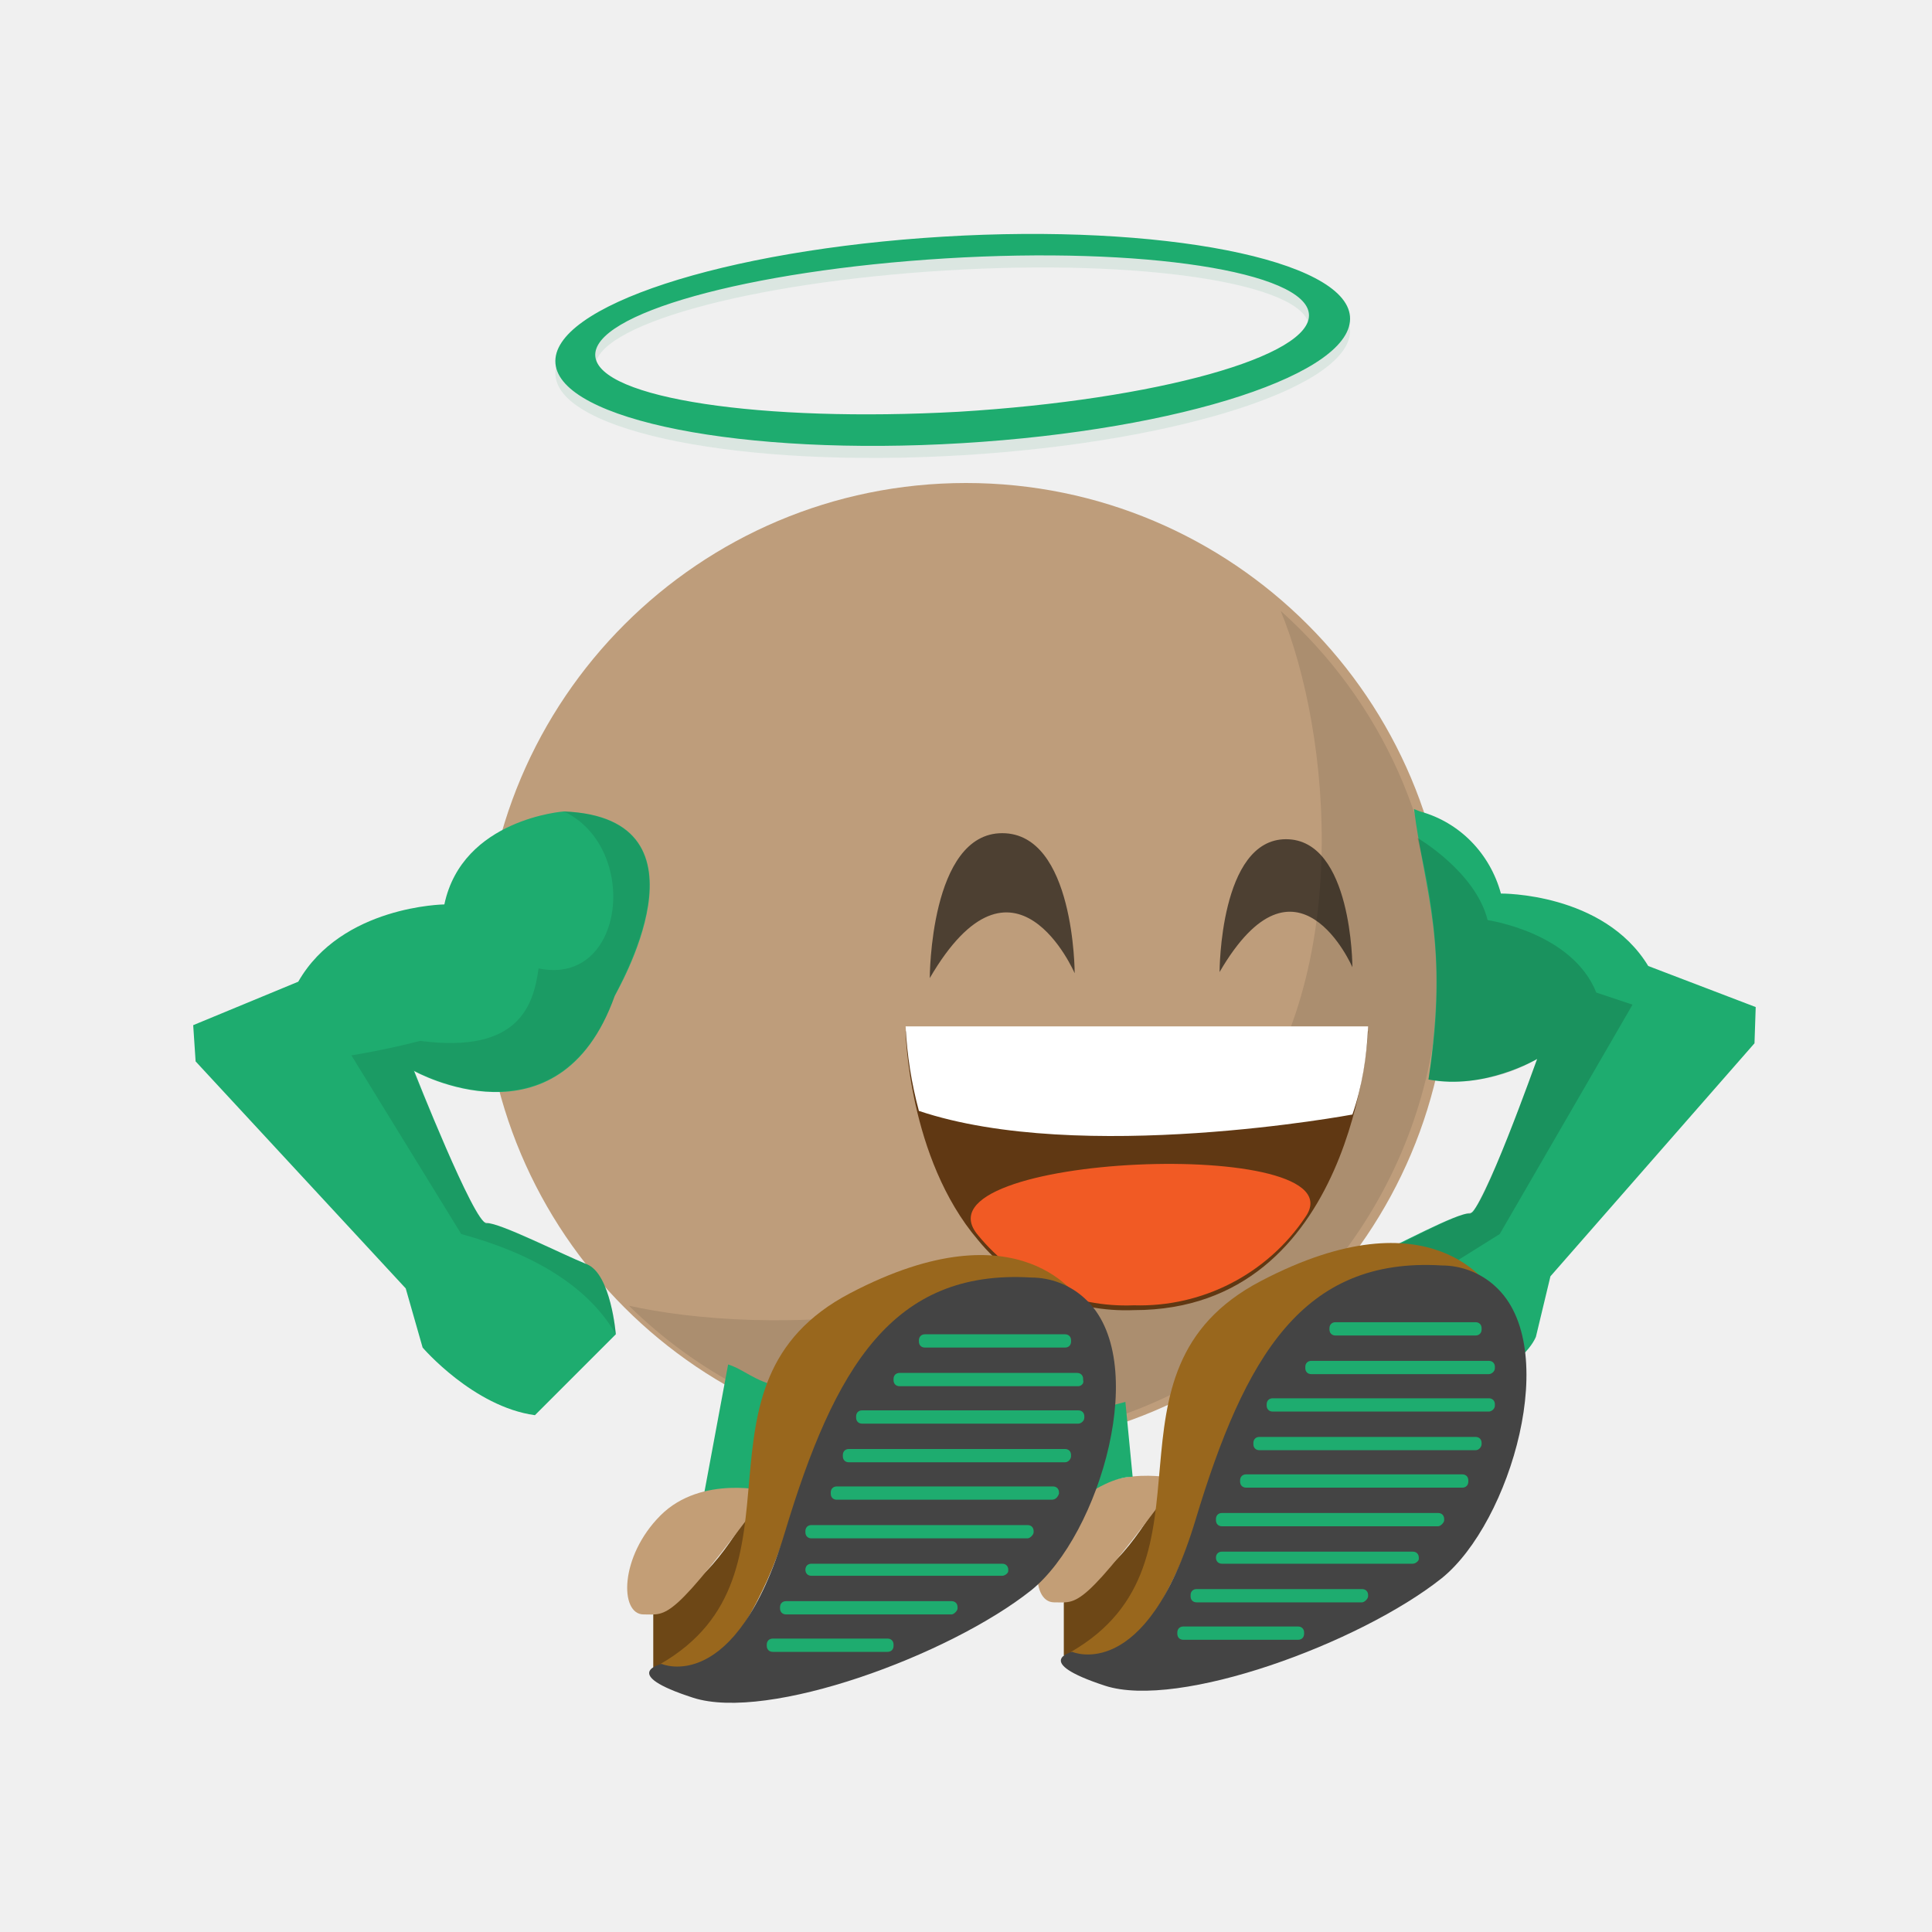
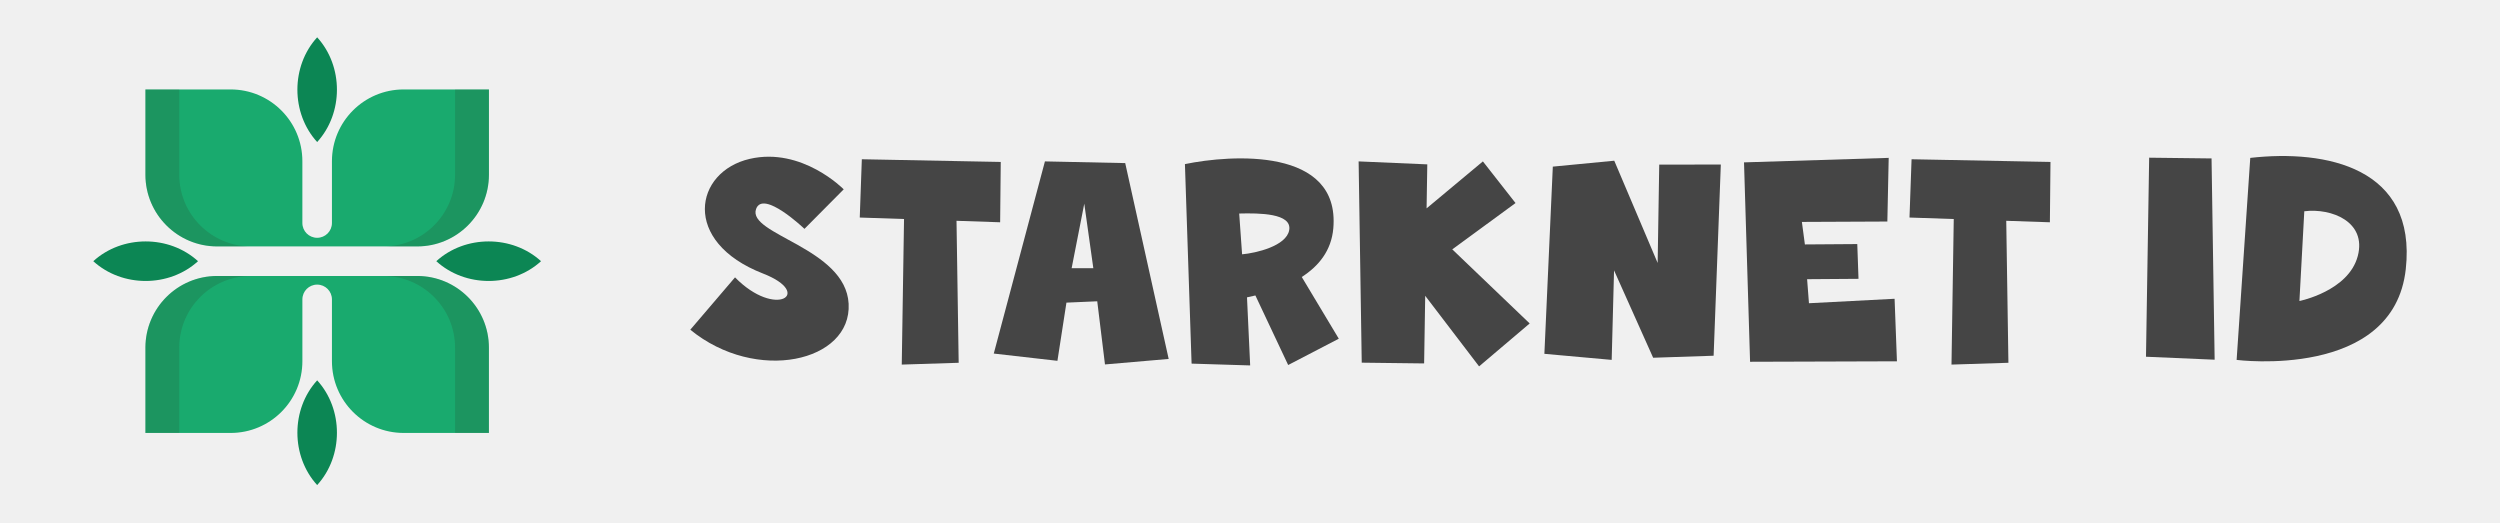
- <svg xmlns="http://www.w3.org/2000/svg" width="160" height="160" viewBox="0 0 160 160">
-   <g id="Group">
-     <g id="g1">
-       <path id="path1" fill="#be9d7b" stroke="none" d="M 120 80 C 120 102.091 102.091 120 80 120 C 57.909 120 40 102.091 40 80 C 40 57.909 57.909 40 80 40 C 102.091 40 120 57.909 120 80 Z" />
-       <g id="g2" opacity="0.1">
-         <path id="path2" fill="#010101" stroke="none" d="M 119.21 80 C 119.209 95.9 109.665 110.246 95 116.391 C 80.336 122.536 63.416 119.279 52.08 108.13 C 62.44 110.46 88.08 111.13 101.9 93.85 C 112.29 81.38 110.21 60.62 106.06 50.59 C 114.439 58.068 119.224 68.769 119.21 80 Z" />
-       </g>
-       <path id="path3" fill="#1a925e" stroke="none" opacity="0.1" d="M 78.1 20.6 C 59.9 21.7 45.6 26.4 46 31.1 C 46.4 35.8 61.5 38.8 79.7 37.7 C 97.9 36.6 112.2 31.9 111.8 27.2 C 111.4 22.5 96.2 19.5 78.1 20.6 Z M 79.4 35.1 C 63.1 36 49.6 34 49.3 30.5 C 49 27 61.9 23.4 78.3 22.4 C 94.7 21.4 108.1 23.5 108.4 27 C 108.7 30.5 95.8 34.1 79.4 35.1 Z" />
-       <path id="path4" fill="#1eac6f" stroke="none" d="M 78.1 19.6 C 59.9 20.7 45.6 25.4 46 30.1 C 46.4 34.8 61.5 37.8 79.7 36.7 C 97.9 35.6 112.2 30.9 111.8 26.2 C 111.4 21.5 96.2 18.5 78.1 19.6 Z M 79.4 34.1 C 63.1 35 49.6 33 49.3 29.5 C 49 26 61.9 22.4 78.3 21.4 C 94.7 20.4 108.1 22.5 108.4 26 C 108.7 29.5 95.8 33.1 79.4 34.1 Z" />
-       <path id="path5" fill="#1eac6f" stroke="none" d="M 46.7 67.2 C 46.7 67.2 38.3 67.8 36.8 74.9 C 36.8 74.9 28.3 75 24.7 81.3 L 16 84.9 L 16.2 87.9 L 33.6 106.7 L 35 111.6 C 35 111.6 39.2 116.5 44.3 117.2 L 51 110.5 C 51 110.5 50.6 105.5 48.6 104.7 C 46.6 103.9 41.3 101.2 40.3 101.3 C 39.3 101.4 34.3 88.7 34.3 88.7 C 34.3 88.7 46.3 95.4 50.9 82.5 C 50.9 82.4 59.7 67.7 46.7 67.2 Z M 117.1 67 L 117.6 67.2 C 120.9 68.1 123.4 70.7 124.3 74 C 124.3 74 132.8 73.9 136.5 80 L 145.4 83.4 L 145.3 86.4 L 128.4 105.7 L 127.2 110.7 C 127.2 110.7 126.1 113.7 121 114.4 L 111.2 110 C 111.2 110 111.4 105 113.5 104.1 C 115.6 103.2 120.7 100.4 121.7 100.5 C 122.7 100.6 127.3 87.7 127.3 87.7 C 127.3 87.7 122.9 90.3 118.3 89.4 C 120 78 118 74 117.1 67 Z" />
-       <g id="g3">
-         <path id="path6" fill="#010101" stroke="none" opacity="0.1" d="M 46.7 67.2 C 53 70.2 51.8 81.7 44.6 80.2 C 44.2 83.1 43.1 87.3 34.8 86.2 C 31.7 87 29.1 87.4 29.1 87.4 L 38.2 102.2 C 44.1 103.8 48.7 106.5 51 110.5 C 51 110.5 50.6 105.5 48.6 104.7 C 46.6 103.9 41.1 101.2 40.1 101.2 C 39.1 100.8 34.2 88.6 34.2 88.6 C 34.2 88.6 46.2 95.4 50.9 82.5 C 50.8 82.3 59.7 67.8 46.7 67.2 Z" />
-         <path id="path7" fill="#010101" stroke="none" opacity="0.15" d="M 117.4 69.4 C 117.4 69.4 122.2 72.2 123.2 76.2 C 123.2 76.2 130.2 77.2 132.2 82.2 L 135.2 83.2 L 124.2 102.2 L 116.2 107.2 C 114.93 108.228 113.905 109.526 113.2 111 L 111.2 110 C 111.2 110 111.3 104.2 114.4 103.8 C 117 102.5 120.9 100.4 122 100.4 C 124.2 96.4 125.7 92 127.3 87.7 C 124.584 89.282 121.406 89.883 118.3 89.4 C 119.5 82.3 119.1 76.3 117.4 69.4 Z" />
-       </g>
-       <path id="path8" fill="#010101" stroke="none" opacity="0.6" d="M 77 81 C 77 81 77 69 83 69 C 89 69 89 80.6 89 80.6 C 89 80.6 84 69 77 81 Z M 101 80.5 C 101 80.5 101 69.5 106.5 69.5 C 112 69.5 112 80.1 112 80.1 C 112 80.1 107.4 69.5 101 80.5 Z" />
-       <path id="path9" fill="#603813" stroke="none" d="M 75 85.4 L 113.3 85.4 C 113.3 85.4 112.2 108.5 93.9 108.5 C 88.9 108.7 84.2 106.6 81 102.7 C 75.2 95.9 75 85.4 75 85.4 Z" />
-       <path id="path10" fill="#f15a24" stroke="none" d="M 108.1 100.8 C 104.938 105.514 99.574 108.271 93.9 108.1 C 88.9 108.3 84.2 106.2 81 102.3 C 75.2 95.5 112.9 94 108.1 100.8 Z" />
-       <path id="path11" fill="#ffffff" stroke="none" d="M 75 85 L 113.3 85 C 113.2 87.5 112.8 90 112 92.3 C 112 92.3 89.5 96.5 76.1 92 C 75.483 89.713 75.114 87.366 75 85 Z" />
-       <path id="path12" fill="#6d4716" stroke="none" d="M 97 122.5 C 97 122.5 94.2 128 91.5 130 C 90.3 130.8 89.2 131.8 88.1 132.7 L 88.1 137.1 C 88.1 137.5 98.3 134.1 97 122.5 Z" />
-       <path id="path13" fill="#c39e76" stroke="none" d="M 97.6 122.5 C 97.6 122.5 92.2 121.1 88.7 124.5 C 85.2 127.9 85.3 132.7 87.3 132.7 C 89.3 132.7 89.5 133.4 97.6 122.5 Z" />
-       <path id="path14" fill="#99671d" stroke="none" d="M 123.5 106.8 C 123.5 106.8 118.7 98.6 104.4 106.1 C 90.1 113.6 101.7 129.3 88.7 136.8 C 88.7 136.8 92.1 141.1 97.1 130.9 C 101.8 121.6 101.7 106.2 123.5 106.8 Z" />
-       <path id="path15" fill="#444444" stroke="none" d="M 88.8 136.8 C 88.8 136.8 94.9 139.5 99 125.9 C 103.1 112.3 107.9 104.1 119.4 104.8 C 121 104.8 122.6 105.4 123.8 106.5 C 129.4 111.5 125.1 126.1 119.4 130.7 C 112.6 136.1 97.6 141.6 91.5 139.6 C 85.4 137.6 88.8 136.8 88.8 136.8 Z" />
-       <path id="path16" fill="#1eac6f" stroke="none" d="M 87.8 117.2 L 88.8 124.6 C 90.7 123.2 92.4 122.3 93.8 122.3 L 93.2 116.1 C 91.4 116.6 89.6 116.9 87.8 117.2 Z" />
-       <path id="path17" fill="#1eac6f" stroke="none" d="M 122.2 110.6 L 110.6 110.6 C 110.3 110.6 110.1 110.4 110.1 110.1 L 110.1 110 C 110.1 109.7 110.3 109.5 110.6 109.5 L 122.2 109.5 C 122.5 109.5 122.7 109.7 122.7 110 L 122.7 110.1 C 122.7 110.4 122.5 110.6 122.2 110.6 Z M 123.3 113.8 L 108.6 113.8 C 108.3 113.8 108.1 113.6 108.1 113.3 L 108.1 113.2 C 108.1 112.9 108.3 112.7 108.6 112.7 L 123.3 112.7 C 123.6 112.7 123.8 112.9 123.8 113.2 L 123.8 113.3 C 123.8 113.6 123.5 113.8 123.3 113.8 Z M 123.3 116.9 L 105.4 116.9 C 105.1 116.9 104.9 116.7 104.9 116.4 L 104.9 116.3 C 104.9 116 105.1 115.8 105.4 115.8 L 123.3 115.8 C 123.6 115.8 123.8 116 123.8 116.3 L 123.8 116.4 C 123.8 116.7 123.5 116.9 123.3 116.9 Z M 122.2 120.1 L 104.3 120.1 C 104 120.1 103.8 119.9 103.8 119.6 L 103.8 119.5 C 103.8 119.2 104 119 104.3 119 L 122.2 119 C 122.5 119 122.7 119.2 122.7 119.5 L 122.7 119.6 C 122.7 119.8 122.5 120.1 122.2 120.1 Z M 121.1 123.2 L 103.2 123.2 C 102.9 123.2 102.7 123 102.7 122.7 L 102.7 122.6 C 102.7 122.3 102.9 122.1 103.2 122.1 L 121.1 122.1 C 121.4 122.1 121.6 122.3 121.6 122.6 L 121.6 122.7 C 121.6 123 121.4 123.2 121.1 123.2 Z M 119.1 126.4 L 101.2 126.4 C 100.9 126.4 100.7 126.2 100.7 125.9 L 100.7 125.8 C 100.7 125.5 100.9 125.3 101.2 125.3 L 119.1 125.3 C 119.4 125.3 119.6 125.5 119.6 125.8 L 119.6 125.9 C 119.6 126.1 119.3 126.4 119.1 126.4 Z M 117 129.5 L 101.2 129.5 C 100.9 129.5 100.7 129.3 100.7 129 C 100.7 128.7 100.9 128.5 101.2 128.5 L 117 128.5 C 117.3 128.5 117.5 128.7 117.5 129 L 117.5 129.1 C 117.5 129.3 117.2 129.5 117 129.5 Z M 112.8 132.7 L 99.1 132.7 C 98.8 132.7 98.6 132.5 98.6 132.2 L 98.6 132.1 C 98.6 131.8 98.8 131.6 99.1 131.6 L 112.8 131.6 C 113.1 131.6 113.3 131.8 113.3 132.1 L 113.3 132.2 C 113.3 132.4 113 132.7 112.8 132.7 Z M 107.5 135.8 L 98 135.8 C 97.7 135.8 97.5 135.6 97.5 135.3 L 97.5 135.2 C 97.5 134.9 97.7 134.7 98 134.7 L 107.5 134.7 C 107.8 134.7 108 134.9 108 135.2 L 108 135.3 C 108 135.6 107.8 135.8 107.5 135.8 Z" />
-       <path id="path18" fill="#6d4716" stroke="none" d="M 63 123.5 C 63 123.5 60.2 129 57.5 131 C 56.3 131.8 55.2 132.8 54.1 133.7 L 54.1 138.1 C 54.1 138.5 64.3 135.1 63 123.5 Z" />
-       <path id="path19" fill="#1eac6f" stroke="none" d="M 60.3 113 L 58.2 124.3 C 60.1 122.9 60.9 124 62.3 124 L 64.5 114.8 C 62.5 114.4 61.6 113.4 60.3 113 Z" />
-       <path id="path20" fill="#c39e76" stroke="none" d="M 63.6 123.5 C 63.6 123.5 58.1 122.1 54.7 125.5 C 51.3 128.9 51.3 133.7 53.3 133.7 C 55.3 133.7 55.5 134.4 63.6 123.5 Z" />
-       <path id="path21" fill="#99671d" stroke="none" d="M 89.5 107.8 C 89.5 107.8 84.7 99.6 70.4 107.1 C 56.1 114.6 67.7 130.3 54.7 137.8 C 54.7 137.8 58.3 141.8 63.1 131.8 C 67.7 122.5 67.7 107.2 89.5 107.8 Z" />
-       <path id="path22" fill="#444444" stroke="none" d="M 54.8 137.8 C 54.8 137.8 60.9 140.5 65 126.9 C 69.1 113.3 73.9 105.1 85.4 105.8 C 87 105.8 88.6 106.4 89.8 107.5 C 95.4 112.5 91.1 127.1 85.4 131.7 C 78.6 137.1 63.6 142.6 57.4 140.6 C 51.2 138.6 54.8 137.8 54.8 137.8 Z" />
-       <path id="path23" fill="#1eac6f" stroke="none" d="M 88.2 111.6 L 76.6 111.6 C 76.3 111.6 76.1 111.4 76.1 111.1 L 76.1 111 C 76.1 110.7 76.3 110.5 76.6 110.5 L 88.2 110.5 C 88.5 110.5 88.7 110.7 88.7 111 L 88.7 111.1 C 88.7 111.4 88.5 111.6 88.2 111.6 Z M 89.3 114.8 L 74.5 114.8 C 74.2 114.8 74 114.6 74 114.3 L 74 114.2 C 74 113.9 74.2 113.7 74.5 113.7 L 89.2 113.7 C 89.5 113.7 89.7 113.9 89.7 114.2 L 89.7 114.3 C 89.8 114.6 89.5 114.8 89.3 114.8 Z M 89.3 117.9 L 71.4 117.9 C 71.1 117.9 70.9 117.7 70.9 117.4 L 70.9 117.3 C 70.9 117 71.1 116.8 71.4 116.8 L 89.3 116.8 C 89.6 116.8 89.8 117 89.8 117.3 L 89.8 117.4 C 89.8 117.7 89.5 117.9 89.3 117.9 Z M 88.2 121.1 L 70.3 121.1 C 70 121.1 69.8 120.9 69.8 120.6 L 69.8 120.5 C 69.8 120.2 70 120 70.3 120 L 88.2 120 C 88.5 120 88.7 120.2 88.7 120.5 L 88.7 120.6 C 88.7 120.8 88.5 121.1 88.2 121.1 Z M 87.1 124.2 L 69.3 124.2 C 69 124.2 68.8 124 68.8 123.7 L 68.8 123.6 C 68.8 123.3 69 123.1 69.3 123.1 L 87.2 123.1 C 87.5 123.1 87.7 123.3 87.7 123.6 L 87.7 123.7 C 87.6 124 87.4 124.2 87.1 124.2 Z M 85.1 127.4 L 67.2 127.4 C 66.9 127.4 66.7 127.2 66.7 126.9 L 66.7 126.8 C 66.7 126.5 66.9 126.3 67.2 126.3 L 85.1 126.3 C 85.4 126.3 85.6 126.5 85.6 126.8 L 85.6 126.9 C 85.6 127.1 85.3 127.4 85.1 127.4 Z M 83 130.5 L 67.2 130.5 C 66.9 130.5 66.7 130.3 66.7 130 C 66.7 129.7 66.9 129.5 67.2 129.5 L 83 129.5 C 83.3 129.5 83.5 129.7 83.5 130 L 83.5 130.1 C 83.5 130.3 83.2 130.5 83 130.5 Z M 78.8 133.7 L 65.1 133.7 C 64.8 133.7 64.6 133.5 64.6 133.2 L 64.6 133.1 C 64.6 132.8 64.8 132.6 65.1 132.6 L 78.8 132.6 C 79.1 132.6 79.3 132.8 79.3 133.1 L 79.3 133.2 C 79.3 133.4 79 133.7 78.8 133.7 Z M 73.5 136.8 L 64 136.8 C 63.7 136.8 63.5 136.6 63.5 136.3 L 63.5 136.2 C 63.5 135.9 63.7 135.7 64 135.7 L 73.5 135.7 C 73.8 135.7 74 135.9 74 136.2 L 74 136.3 C 74 136.6 73.8 136.8 73.5 136.8 Z" />
-     </g>
-   </g>
+ <svg xmlns="http://www.w3.org/2000/svg" width="134" height="28" viewBox="0 0 134 28" fill="none">
+   <path d="M17 7.614C18.413 6.064 18.413 3.55 17 2C15.587 3.55 15.587 6.064 17 7.614Z" fill="#0C8654" />
+   <path d="M10.614 14C9.064 12.587 6.55 12.587 5 14C6.55 15.413 9.064 15.413 10.614 14Z" fill="#0C8654" />
+   <path d="M17 20.386C15.587 21.936 15.587 24.45 17 26C18.413 24.45 18.413 21.936 17 20.386Z" fill="#0C8654" />
+   <path d="M29 14C27.45 12.587 24.936 12.587 23.386 14C24.936 15.413 27.45 15.413 29 14Z" fill="#0C8654" />
+   <path d="M22.361 14.792H19.986H17.792H16.208H11.639C9.516 14.792 7.794 16.514 7.794 18.637V23.206H12.363C14.486 23.206 16.208 21.484 16.208 19.361V16.047C16.208 15.61 16.562 15.255 17 15.255C17.437 15.255 17.792 15.609 17.792 16.047V19.361C17.792 21.484 19.514 23.206 21.637 23.206H26.206V18.637C26.206 16.513 24.484 14.792 22.361 14.792Z" fill="#19AA6E" />
+   <path d="M21.637 4.794C19.513 4.794 17.792 6.516 17.792 8.64V11.954C17.792 12.391 17.437 12.746 17 12.746C16.562 12.746 16.207 12.391 16.207 11.954V8.64C16.207 6.516 14.486 4.794 12.362 4.794H7.794V9.363C7.794 11.487 9.516 13.208 11.64 13.208H14.014H16.209H17.793H19.987H22.362C24.485 13.208 26.207 11.487 26.207 9.363V4.794H21.637Z" fill="#19AA6E" />
+   <path opacity="0.2" d="M13.453 13.208H11.639C9.516 13.208 7.794 11.487 7.794 9.363V4.794H9.608V9.363C9.608 11.487 11.33 13.208 13.453 13.208Z" fill="#284028" />
+   <path opacity="0.2" d="M20.547 13.208H22.361C24.484 13.208 26.206 11.487 26.206 9.363V4.794H24.392V9.363C24.392 11.487 22.67 13.208 20.547 13.208Z" fill="#284028" />
+   <path opacity="0.2" d="M13.453 14.792H11.639C9.516 14.792 7.794 16.513 7.794 18.637V23.205H9.608V18.637C9.608 16.513 11.33 14.792 13.453 14.792Z" fill="#284028" />
+   <path opacity="0.2" d="M20.547 14.792H22.361C24.484 14.792 26.206 16.513 26.206 18.637V23.205H24.392V18.637C24.392 16.513 22.67 14.792 20.547 14.792Z" fill="#284028" />
+   <path d="M45.487 16.28C45.654 19.402 40.529 20.561 37 17.673L39.397 14.867C41.591 17.104 43.629 15.724 40.901 14.663C36.503 12.954 37.217 9.2 40.187 8.515C42.991 7.869 45.223 10.148 45.223 10.148L43.119 12.267C43.119 12.267 40.9 10.143 40.525 11.204C40.042 12.577 45.325 13.278 45.487 16.28Z" fill="#454545" />
+   <path d="M46.194 8.536L53.64 8.68L53.608 11.914L51.269 11.835L51.385 19.445L48.334 19.542L48.456 11.74L46.083 11.66L46.194 8.536Z" fill="#454545" />
+   <path d="M60.311 8.742L62.641 19.239L59.227 19.534L58.812 16.149L57.161 16.221L56.678 19.34L53.266 18.951L56.008 8.651L60.311 8.742ZM58.602 14.374L58.117 10.917L57.44 14.374H58.602Z" fill="#454545" />
+   <path d="M69.774 14.846L71.759 18.155L69.046 19.565L67.289 15.837C67.137 15.874 66.987 15.908 66.839 15.938L67.009 19.587L63.869 19.49L63.512 8.796C65.974 8.288 71.839 7.873 71.466 12.235C71.363 13.438 70.677 14.268 69.774 14.846ZM66.576 13.631C67.314 13.567 68.956 13.188 69.102 12.331C69.255 11.429 67.507 11.417 66.421 11.445L66.576 13.631Z" fill="#454545" />
+   <path d="M77.842 13.366L81.991 17.337L79.279 19.638L76.391 15.855L76.333 19.48L72.989 19.439L72.822 8.651L76.503 8.81L76.465 11.168L79.483 8.651L81.232 10.883L77.842 13.366Z" fill="#454545" />
+   <path d="M88.935 8.823L92.236 8.819L91.85 19.067L88.609 19.175L86.513 14.492L86.386 19.29L82.779 18.965L83.231 8.931L86.524 8.614L88.85 14.095L88.935 8.823Z" fill="#454545" />
+   <path d="M101.55 16.014L101.676 19.366L93.804 19.391L93.479 8.703L101.234 8.462L101.162 11.874L96.581 11.895L96.742 13.102L99.55 13.082L99.616 14.945L96.861 14.965L96.96 16.253L101.55 16.014Z" fill="#454545" />
+   <path d="M102.46 8.536L109.906 8.68L109.874 11.914L107.535 11.835L107.651 19.445L104.6 19.542L104.721 11.74L102.349 11.66L102.46 8.536Z" fill="#454545" />
+   <path d="M118.539 8.492L118.705 19.28L115.025 19.121L115.195 8.452L118.539 8.492Z" fill="#454545" />
+   <path d="M128.95 14.421C128.3 20.375 119.883 19.291 119.883 19.291L120.614 8.463C124.691 8.002 129.545 8.979 128.95 14.421ZM123.51 11.324L123.249 16.134C123.249 16.134 125.883 15.607 126.378 13.72C126.857 11.891 124.977 11.141 123.51 11.324Z" fill="#454545" />
</svg>
